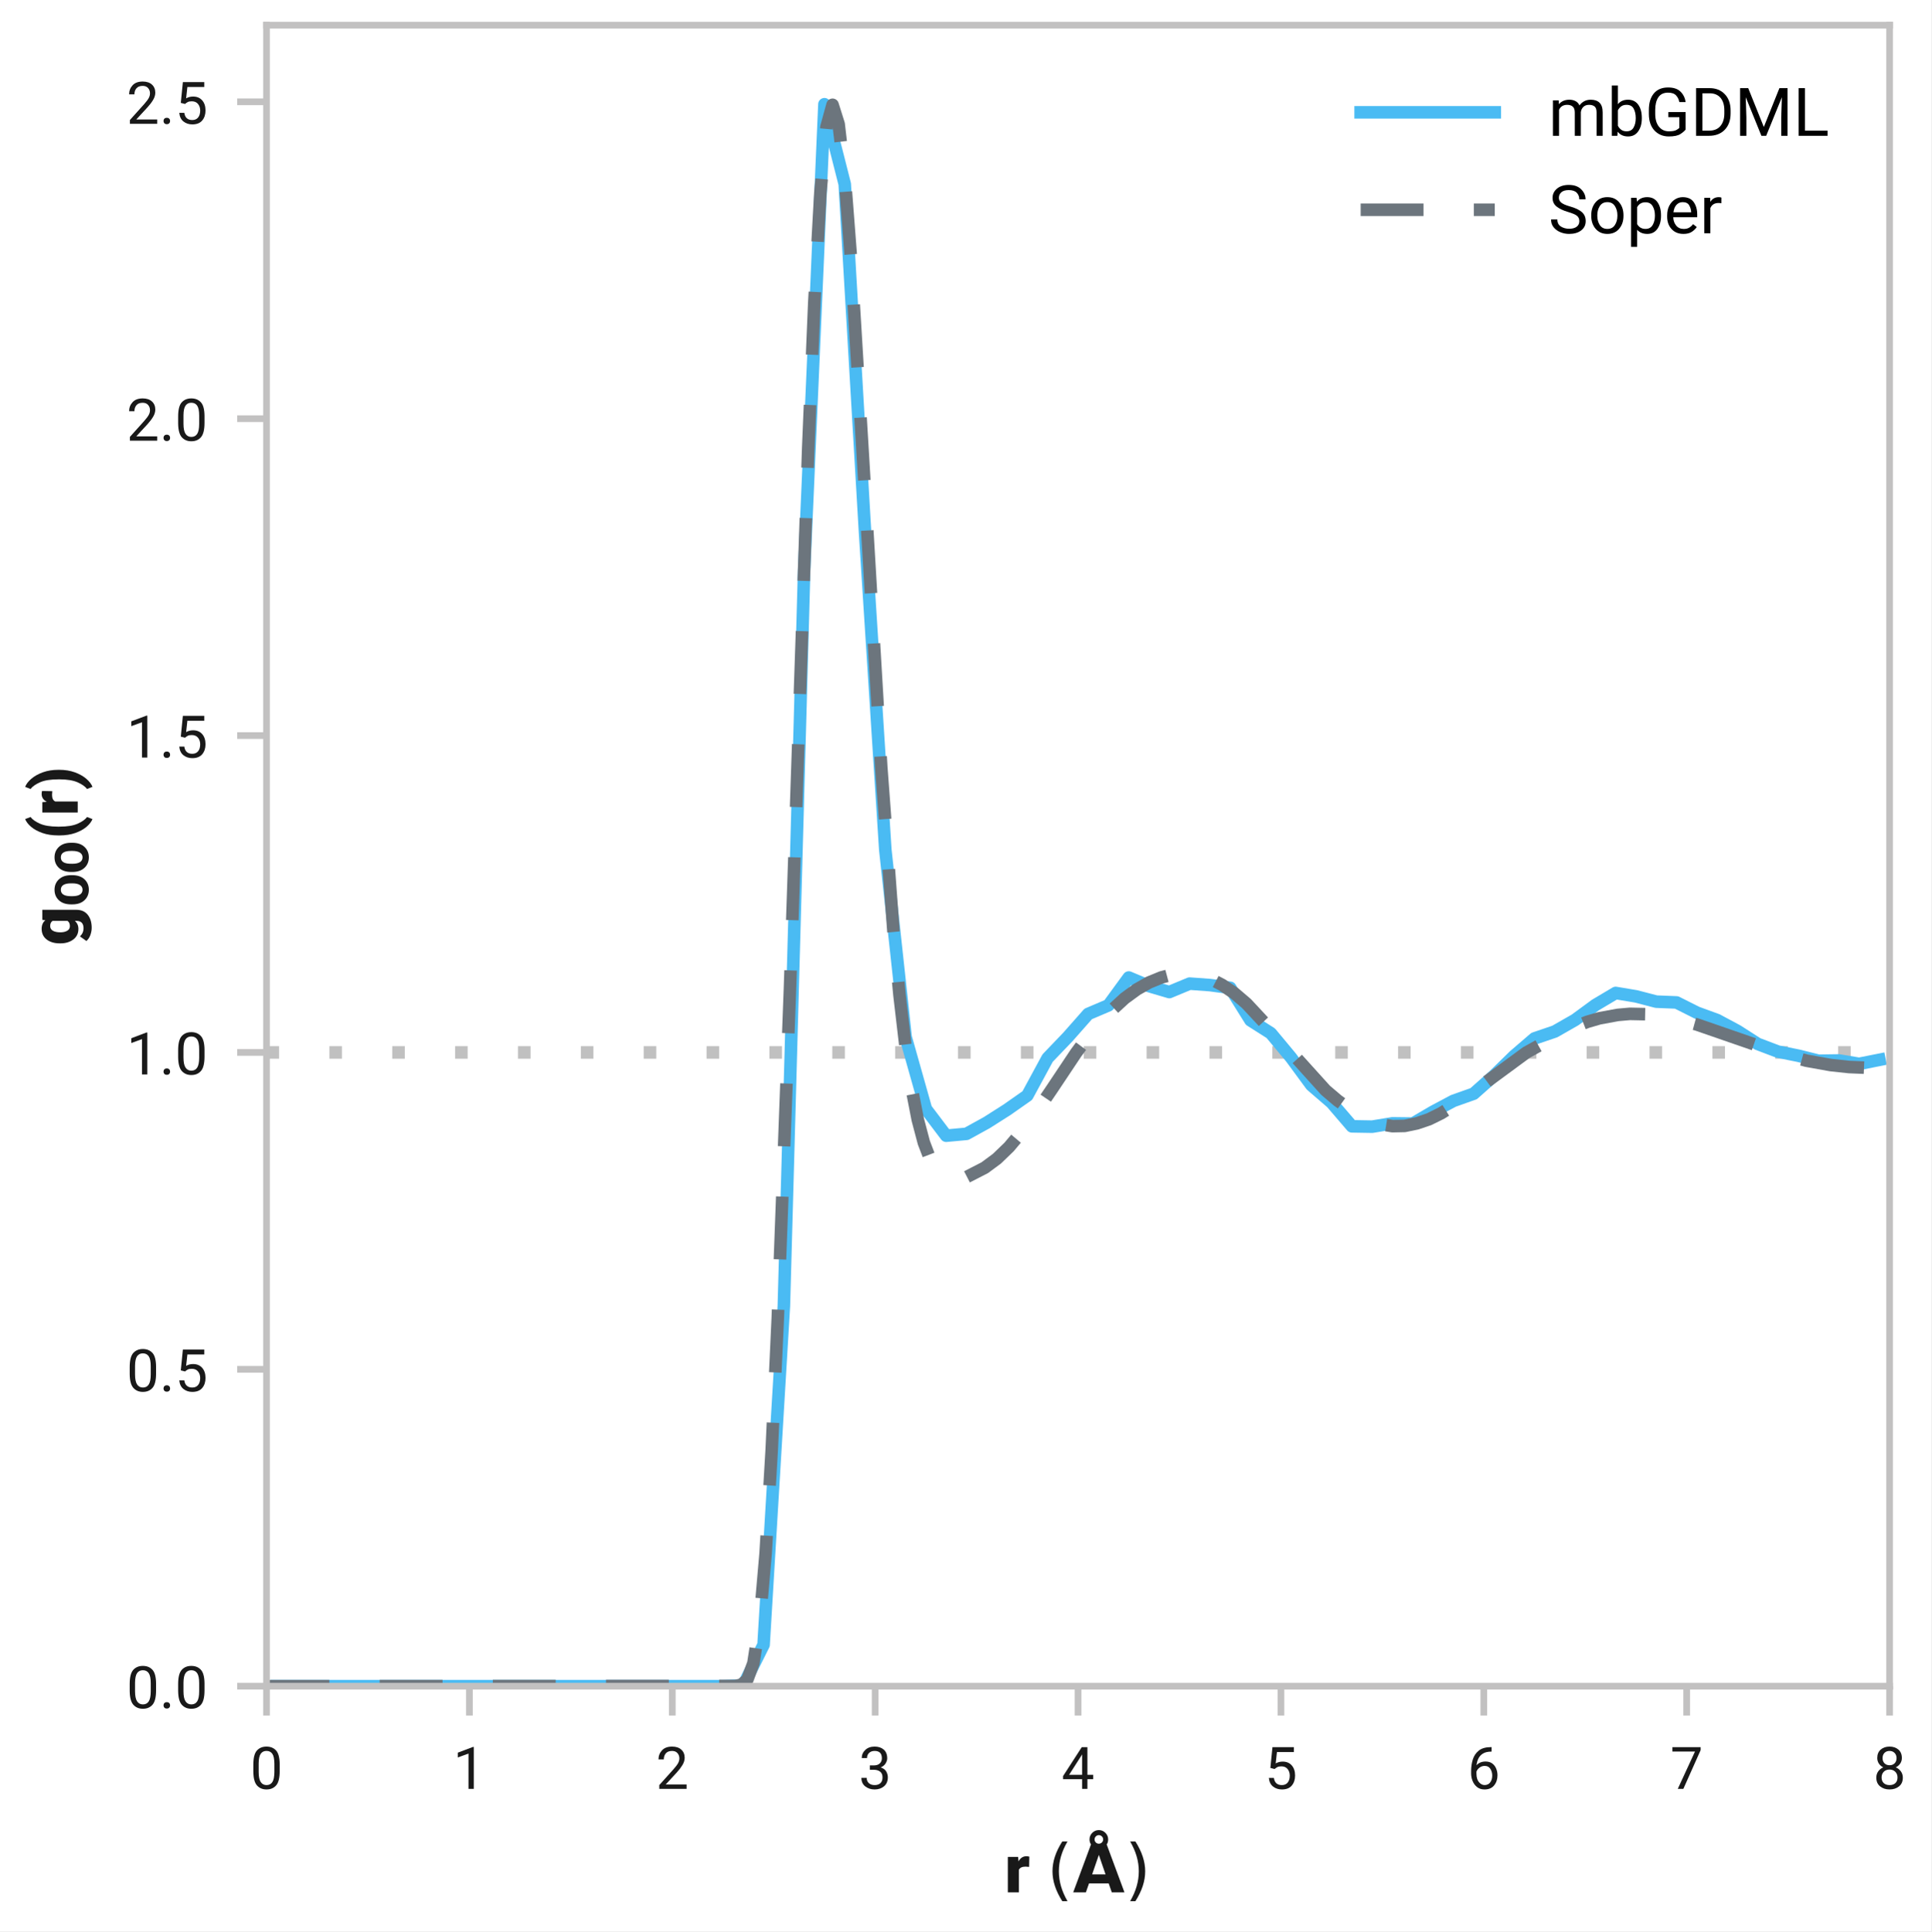
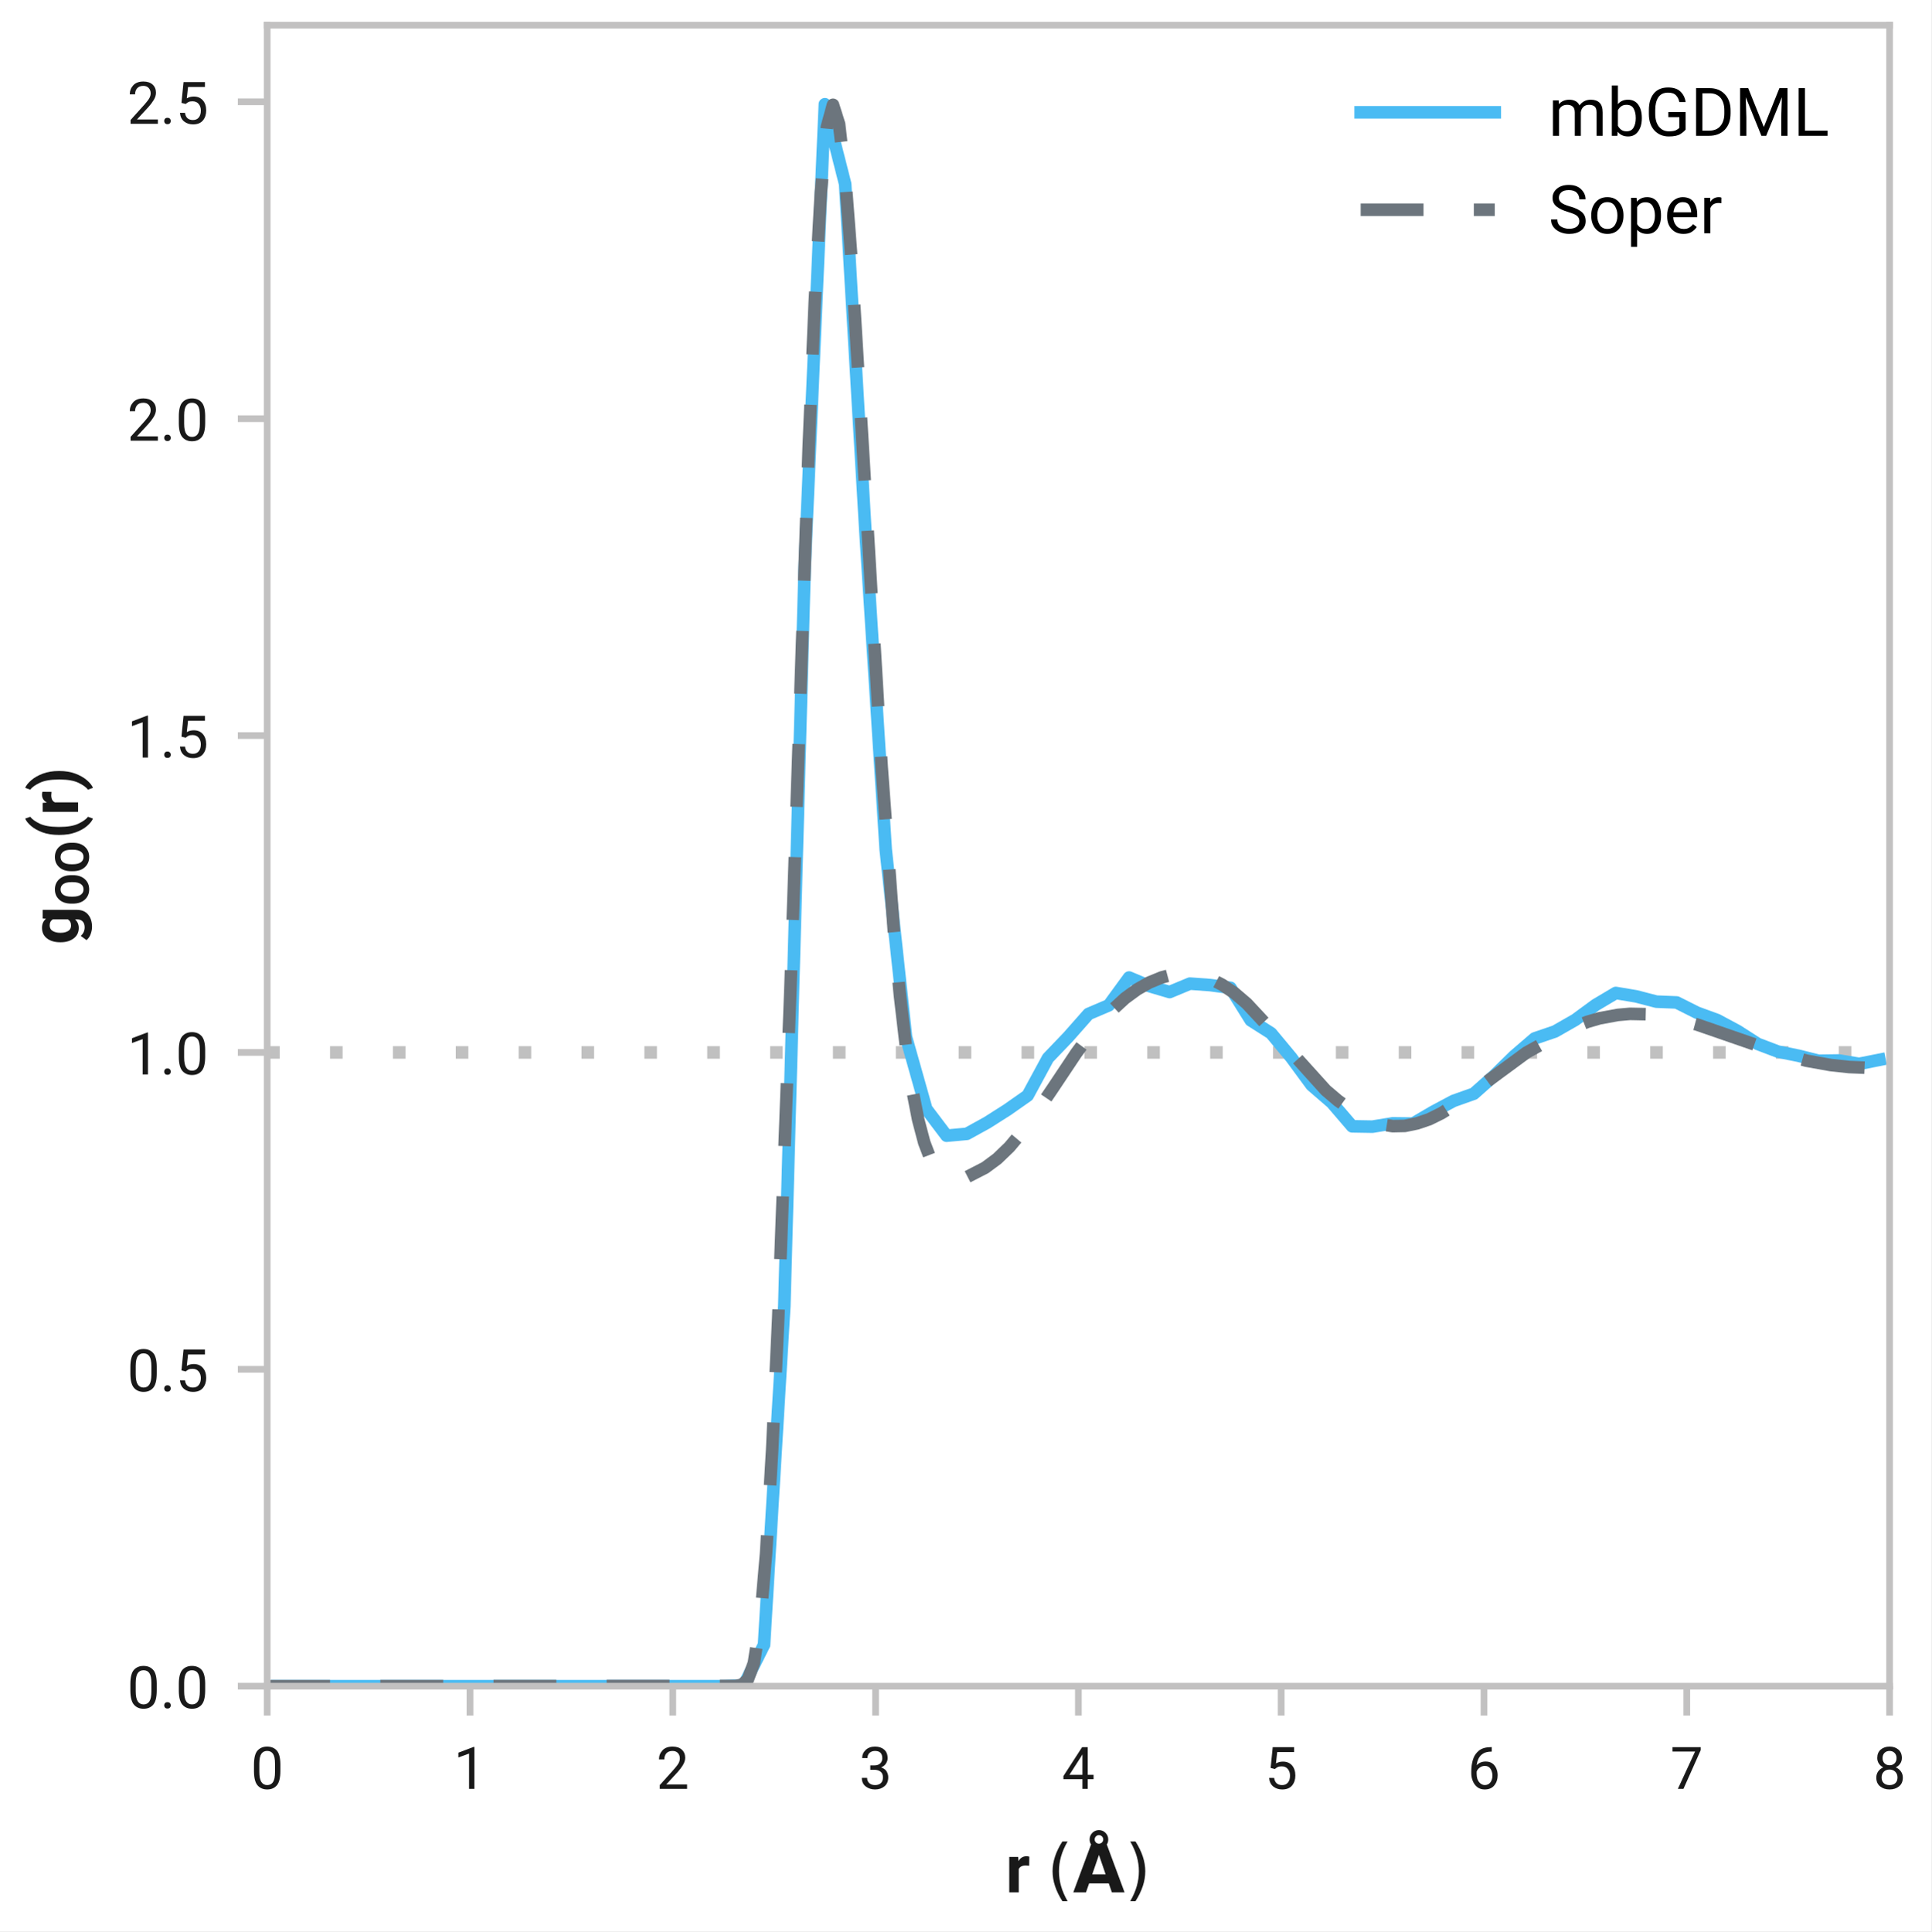
<svg xmlns="http://www.w3.org/2000/svg" xmlns:xlink="http://www.w3.org/1999/xlink" width="230.4pt" height="230.4pt" viewBox="0 0 230.4 230.4" version="1.1">
  <defs>
    <style type="text/css">*{stroke-linejoin: round; stroke-linecap: butt}</style>
  </defs>
  <g id="figure_1">
    <g id="patch_1">
      <path d="M 0 230.4  L 230.4 230.4  L 230.4 0  L 0 0  z " style="fill: #ffffff" />
    </g>
    <g id="axes_1">
      <g id="patch_2">
-         <path d="M 31.795 201.168  L 225.433 201.168  L 225.433 3  L 31.795 3  z " style="fill: #ffffff" />
+         <path d="M 31.875 201.168  L 225.433 201.168  L 225.433 3  L 31.875 3  z " style="fill: #ffffff" />
      </g>
      <g id="line2d_1">
-         <path d="M 31.795 125.559  L 225.433 125.559  " clip-path="url(#p12c86d8edd)" style="fill: none; stroke-dasharray: 1.5,6; stroke-dashoffset: 0; stroke: #c0c0c0; stroke-width: 1.5" />
+         <path d="M 31.875 125.559  L 225.433 125.559  " clip-path="url(#p55c751ce27)" style="fill: none; stroke-dasharray: 1.5,6; stroke-dashoffset: 0; stroke: #c0c0c0; stroke-width: 1.5" />
      </g>
      <g id="line2d_2">
-         <path d="M 33.005 201.168  L 35.426 201.168  L 37.846 201.168  L 40.267 201.168  L 42.687 201.168  L 45.108 201.168  L 47.528 201.168  L 49.948 201.168  L 52.369 201.168  L 54.789 201.168  L 57.21 201.168  L 59.63 201.168  L 62.051 201.168  L 64.471 201.168  L 66.892 201.168  L 69.312 201.168  L 71.733 201.168  L 74.153 201.168  L 76.574 201.168  L 78.994 201.168  L 81.415 201.168  L 83.835 201.168  L 86.256 201.168  L 88.676 201.071  L 91.096 196.226  L 93.517 155.805  L 95.937 67.96  L 98.358 12.437  L 100.778 21.96  L 103.199 63.445  L 105.619 101.37  L 108.04 123.72  L 110.46 132.296  L 112.881 135.493  L 115.301 135.27  L 117.722 133.936  L 120.142 132.397  L 122.563 130.7  L 124.983 126.234  L 127.404 123.707  L 129.824 120.966  L 132.244 119.935  L 134.665 116.621  L 137.085 117.641  L 139.506 118.354  L 141.926 117.348  L 144.347 117.524  L 146.767 117.847  L 149.188 121.728  L 151.608 123.264  L 154.029 126.173  L 156.449 129.465  L 158.87 131.553  L 161.29 134.374  L 163.711 134.414  L 166.131 134.017  L 168.552 134.046  L 170.972 132.629  L 173.393 131.339  L 175.813 130.48  L 178.233 128.335  L 180.654 125.967  L 183.074 123.886  L 185.495 123.061  L 187.915 121.677  L 190.336 119.902  L 192.756 118.463  L 195.177 118.869  L 197.597 119.498  L 200.018 119.595  L 202.438 120.812  L 204.859 121.696  L 207.279 122.994  L 209.7 124.544  L 212.12 125.462  L 214.541 125.948  L 216.961 126.551  L 219.381 126.517  L 221.802 126.919  L 224.222 126.439  " clip-path="url(#p12c86d8edd)" style="fill: none; stroke: #4abbf3; stroke-width: 1.5; stroke-linecap: square" />
+         <path d="M 33.085 201.168  L 35.504 201.168  L 37.924 201.168  L 40.343 201.168  L 42.763 201.168  L 45.182 201.168  L 47.601 201.168  L 50.021 201.168  L 52.44 201.168  L 54.86 201.168  L 57.279 201.168  L 59.699 201.168  L 62.118 201.168  L 64.538 201.168  L 66.957 201.168  L 69.377 201.168  L 71.796 201.168  L 74.216 201.168  L 76.635 201.168  L 79.055 201.168  L 81.474 201.168  L 83.894 201.168  L 86.313 201.168  L 88.733 201.071  L 91.152 196.226  L 93.571 155.805  L 95.991 67.96  L 98.41 12.437  L 100.83 21.96  L 103.249 63.445  L 105.669 101.37  L 108.088 123.72  L 110.508 132.296  L 112.927 135.493  L 115.347 135.27  L 117.766 133.936  L 120.186 132.397  L 122.605 130.7  L 125.025 126.234  L 127.444 123.707  L 129.864 120.966  L 132.283 119.935  L 134.702 116.621  L 137.122 117.641  L 139.541 118.354  L 141.961 117.348  L 144.38 117.524  L 146.8 117.847  L 149.219 121.728  L 151.639 123.264  L 154.058 126.173  L 156.478 129.465  L 158.897 131.553  L 161.317 134.374  L 163.736 134.414  L 166.156 134.017  L 168.575 134.046  L 170.995 132.629  L 173.414 131.339  L 175.833 130.48  L 178.253 128.335  L 180.672 125.967  L 183.092 123.886  L 185.511 123.061  L 187.931 121.677  L 190.35 119.902  L 192.77 118.463  L 195.189 118.869  L 197.609 119.498  L 200.028 119.595  L 202.448 120.812  L 204.867 121.696  L 207.287 122.994  L 209.706 124.544  L 212.126 125.462  L 214.545 125.948  L 216.964 126.551  L 219.384 126.517  L 221.803 126.919  L 224.223 126.439  " clip-path="url(#p55c751ce27)" style="fill: none; stroke: #4abbf3; stroke-width: 1.5; stroke-linecap: square" />
      </g>
      <g id="line2d_3">
-         <path d="M 31.795 201.168  L 87.708 201.145  L 88.434 201.002  L 89.16 200.382  L 89.886 198.408  L 90.612 193.705  L 91.339 185.335  L 92.065 173.019  L 92.791 157.262  L 94.243 118.006  L 96.422 53.512  L 97.148 36.069  L 97.874 22.966  L 98.6 15.141  L 99.326 12.502  L 100.052 14.808  L 100.778 21.076  L 101.505 30.55  L 102.957 54.661  L 105.135 91.505  L 106.587 111.065  L 107.314 118.732  L 108.04 124.932  L 108.766 129.846  L 109.492 133.574  L 110.218 136.318  L 110.944 138.216  L 111.67 139.441  L 112.397 140.212  L 113.123 140.507  L 113.849 140.643  L 115.301 140.432  L 117.48 139.313  L 118.932 138.239  L 120.384 136.84  L 122.563 134.247  L 125.467 129.975  L 128.372 125.62  L 129.824 123.654  L 132.002 121.098  L 134.181 119.095  L 135.633 118.036  L 137.085 117.212  L 138.538 116.615  L 139.99 116.229  L 141.442 116.139  L 142.895 116.312  L 144.347 116.743  L 145.799 117.499  L 147.251 118.482  L 148.704 119.722  L 151.608 122.837  L 158.144 130.073  L 159.596 131.306  L 161.774 132.871  L 163.227 133.634  L 164.679 134.118  L 166.131 134.353  L 167.583 134.322  L 169.036 134.02  L 170.488 133.528  L 171.94 132.81  L 174.119 131.442  L 182.106 125.567  L 187.189 122.754  L 189.368 121.907  L 190.82 121.484  L 192.998 121.083  L 194.451 120.955  L 196.629 121  L 200.26 121.628  L 202.438 122.225  L 212.604 125.741  L 215.509 126.542  L 218.413 127.064  L 220.592 127.298  L 222.77 127.389  L 224.949 127.313  L 227.853 127.072  L 231.4 126.608  L 231.4 126.608  " clip-path="url(#p12c86d8edd)" style="fill: none; stroke-dasharray: 7.5,6; stroke-dashoffset: 0; stroke: #6c757d; stroke-width: 1.5" />
+         <path d="M 31.875 201.168  L 87.765 201.145  L 88.491 201.002  L 89.216 200.382  L 89.942 198.408  L 90.668 193.705  L 91.394 185.335  L 92.12 173.019  L 92.846 157.262  L 94.297 118.006  L 96.475 53.512  L 97.201 36.069  L 97.927 22.966  L 98.652 15.141  L 99.378 12.502  L 100.104 14.808  L 100.83 21.076  L 101.556 30.55  L 103.007 54.661  L 105.185 91.505  L 106.637 111.065  L 107.362 118.732  L 108.088 124.932  L 108.814 129.846  L 109.54 133.574  L 110.266 136.318  L 110.992 138.216  L 111.717 139.441  L 112.443 140.212  L 113.169 140.507  L 113.895 140.643  L 115.347 140.432  L 117.524 139.313  L 118.976 138.239  L 120.428 136.84  L 122.605 134.247  L 125.508 129.975  L 128.412 125.62  L 129.864 123.654  L 132.041 121.098  L 134.219 119.095  L 135.67 118.036  L 137.122 117.212  L 138.574 116.615  L 140.025 116.229  L 141.477 116.139  L 142.929 116.312  L 144.38 116.743  L 145.832 117.499  L 147.284 118.482  L 148.735 119.722  L 151.639 122.837  L 158.171 130.073  L 159.623 131.306  L 161.801 132.871  L 163.252 133.634  L 164.704 134.118  L 166.156 134.353  L 167.607 134.322  L 169.059 134.02  L 170.511 133.528  L 171.962 132.81  L 174.14 131.442  L 182.124 125.567  L 187.205 122.754  L 189.383 121.907  L 190.834 121.484  L 193.012 121.083  L 194.463 120.955  L 196.641 121  L 200.27 121.628  L 202.448 122.225  L 212.609 125.741  L 215.513 126.542  L 218.416 127.064  L 220.594 127.298  L 222.771 127.389  L 224.949 127.313  L 227.852 127.072  L 231.4 126.608  L 231.4 126.608  " clip-path="url(#p55c751ce27)" style="fill: none; stroke-dasharray: 7.5,6; stroke-dashoffset: 0; stroke: #6c757d; stroke-width: 1.5" />
      </g>
      <g id="matplotlib.axis_1">
        <g id="xtick_1">
          <g id="line2d_4">
            <defs>
-               <path id="m5b4b7bba13" d="M 0 0  L 0 3.5  " style="stroke: #c2c1c1; stroke-width: 0.8" />
-             </defs>
-             <g>
-               <use xlink:href="#m5b4b7bba13" x="31.795" y="201.168" style="fill: #c2c1c1; stroke: #c2c1c1; stroke-width: 0.8" />
+               <path id="ma4c7d895af" d="M 0 0  L 0 3.5  " style="stroke: #c2c1c1; stroke-width: 0.8" />
+             </defs>
+             <g>
+               <use xlink:href="#ma4c7d895af" x="31.875" y="201.168" style="fill: #c2c1c1; stroke: #c2c1c1; stroke-width: 0.8" />
            </g>
          </g>
          <g id="text_1">
-             <g style="fill: #191919" transform="translate(29.82782 213.4179) scale(0.07 -0.07)">
+             <g style="fill: #191919" transform="translate(29.90782 213.4179)scale(0.07 -0.07)">
              <defs>
                <path id="Roboto-Regular-30" d="M 3234 1944  Q 3234 825 2848 381  Q 2463 -63 1800 -63  Q 1156 -63 764 368  Q 372 800 359 1872  L 359 2638  Q 359 3753 750 4183  Q 1141 4613 1794 4613  Q 2447 4613 2834 4195  Q 3222 3778 3234 2709  L 3234 1944  z M 2653 2734  Q 2653 3503 2434 3822  Q 2216 4141 1794 4141  Q 1388 4141 1167 3831  Q 947 3522 941 2778  L 941 1850  Q 941 1088 1164 750  Q 1388 413 1800 413  Q 2222 413 2436 745  Q 2650 1078 2653 1825  L 2653 2734  z " transform="scale(0.015625)" />
              </defs>
              <use xlink:href="#Roboto-Regular-30" />
            </g>
          </g>
        </g>
        <g id="xtick_2">
          <g id="line2d_5">
            <g>
-               <use xlink:href="#m5b4b7bba13" x="56" y="201.168" style="fill: #c2c1c1; stroke: #c2c1c1; stroke-width: 0.8" />
+               <use xlink:href="#ma4c7d895af" x="56.07" y="201.168" style="fill: #c2c1c1; stroke: #c2c1c1; stroke-width: 0.8" />
            </g>
          </g>
          <g id="text_2">
-             <g style="fill: #191919" transform="translate(54.03253 213.4179) scale(0.07 -0.07)">
+             <g style="fill: #191919" transform="translate(54.10253 213.4179)scale(0.07 -0.07)">
              <defs>
                <path id="Roboto-Regular-31" d="M 2278 4575  L 2278 0  L 1700 0  L 1700 3853  L 534 3428  L 534 3950  L 2188 4575  L 2278 4575  z " transform="scale(0.015625)" />
              </defs>
              <use xlink:href="#Roboto-Regular-31" />
            </g>
          </g>
        </g>
        <g id="xtick_3">
          <g id="line2d_6">
            <g>
-               <use xlink:href="#m5b4b7bba13" x="80.204" y="201.168" style="fill: #c2c1c1; stroke: #c2c1c1; stroke-width: 0.8" />
+               <use xlink:href="#ma4c7d895af" x="80.264" y="201.168" style="fill: #c2c1c1; stroke: #c2c1c1; stroke-width: 0.8" />
            </g>
          </g>
          <g id="text_3">
-             <g style="fill: #191919" transform="translate(78.23725 213.4179) scale(0.07 -0.07)">
+             <g style="fill: #191919" transform="translate(78.29725 213.4179)scale(0.07 -0.07)">
              <defs>
                <path id="Roboto-Regular-32" d="M 3359 475  L 3359 0  L 381 0  L 381 416  L 1925 2134  Q 2306 2566 2439 2819  Q 2572 3072 2572 3328  Q 2572 3663 2364 3900  Q 2156 4138 1778 4138  Q 1322 4138 1097 3878  Q 872 3619 872 3213  L 294 3213  Q 294 3788 672 4200  Q 1050 4613 1778 4613  Q 2422 4613 2786 4278  Q 3150 3944 3150 3397  Q 3150 2997 2903 2592  Q 2656 2188 2297 1797  L 1078 475  L 3359 475  z " transform="scale(0.015625)" />
              </defs>
              <use xlink:href="#Roboto-Regular-32" />
            </g>
          </g>
        </g>
        <g id="xtick_4">
          <g id="line2d_7">
            <g>
-               <use xlink:href="#m5b4b7bba13" x="104.409" y="201.168" style="fill: #c2c1c1; stroke: #c2c1c1; stroke-width: 0.8" />
+               <use xlink:href="#ma4c7d895af" x="104.459" y="201.168" style="fill: #c2c1c1; stroke: #c2c1c1; stroke-width: 0.8" />
            </g>
          </g>
          <g id="text_4">
-             <g style="fill: #191919" transform="translate(102.442 213.4179) scale(0.07 -0.07)">
+             <g style="fill: #191919" transform="translate(102.492 213.4179)scale(0.07 -0.07)">
              <defs>
                <path id="Roboto-Regular-33" d="M 1222 2084  L 1222 2559  L 1647 2559  Q 2094 2563 2312 2784  Q 2531 3006 2531 3338  Q 2531 4138 1738 4138  Q 1369 4138 1141 3927  Q 913 3716 913 3359  L 334 3359  Q 334 3881 720 4247  Q 1106 4613 1738 4613  Q 2353 4613 2733 4286  Q 3113 3959 3113 3325  Q 3113 3072 2942 2784  Q 2772 2497 2397 2338  Q 2850 2191 3015 1884  Q 3181 1578 3181 1269  Q 3181 631 2768 284  Q 2356 -63 1741 -63  Q 1147 -63 722 267  Q 297 597 297 1203  L 875 1203  Q 875 844 1108 628  Q 1341 413 1741 413  Q 2138 413 2369 622  Q 2600 831 2600 1256  Q 2600 1681 2337 1882  Q 2075 2084 1634 2084  L 1222 2084  z " transform="scale(0.015625)" />
              </defs>
              <use xlink:href="#Roboto-Regular-33" />
            </g>
          </g>
        </g>
        <g id="xtick_5">
          <g id="line2d_8">
            <g>
-               <use xlink:href="#m5b4b7bba13" x="128.614" y="201.168" style="fill: #c2c1c1; stroke: #c2c1c1; stroke-width: 0.8" />
+               <use xlink:href="#ma4c7d895af" x="128.654" y="201.168" style="fill: #c2c1c1; stroke: #c2c1c1; stroke-width: 0.8" />
            </g>
          </g>
          <g id="text_5">
-             <g style="fill: #191919" transform="translate(126.6467 213.4179) scale(0.07 -0.07)">
+             <g style="fill: #191919" transform="translate(126.6867 213.4179)scale(0.07 -0.07)">
              <defs>
                <path id="Roboto-Regular-34" d="M 166 1397  L 2203 4550  L 2819 4550  L 2819 1531  L 3453 1531  L 3453 1056  L 2819 1056  L 2819 0  L 2241 0  L 2241 1056  L 166 1056  L 166 1397  z M 822 1531  L 2241 1531  L 2241 3766  L 2169 3638  L 822 1531  z " transform="scale(0.015625)" />
              </defs>
              <use xlink:href="#Roboto-Regular-34" />
            </g>
          </g>
        </g>
        <g id="xtick_6">
          <g id="line2d_9">
            <g>
-               <use xlink:href="#m5b4b7bba13" x="152.819" y="201.168" style="fill: #c2c1c1; stroke: #c2c1c1; stroke-width: 0.8" />
+               <use xlink:href="#ma4c7d895af" x="152.849" y="201.168" style="fill: #c2c1c1; stroke: #c2c1c1; stroke-width: 0.8" />
            </g>
          </g>
          <g id="text_6">
-             <g style="fill: #191919" transform="translate(150.8514 213.4179) scale(0.07 -0.07)">
+             <g style="fill: #191919" transform="translate(150.8814 213.4179)scale(0.07 -0.07)">
              <defs>
                <path id="Roboto-Regular-35" d="M 1109 2166  L 647 2284  L 875 4550  L 3209 4550  L 3209 4016  L 1366 4016  L 1228 2778  Q 1572 2975 1988 2975  Q 2616 2975 2980 2561  Q 3344 2147 3344 1450  Q 3344 797 2987 367  Q 2631 -63 1903 -63  Q 1350 -63 947 248  Q 544 559 481 1197  L 1031 1197  Q 1141 413 1903 413  Q 2313 413 2538 691  Q 2763 969 2763 1444  Q 2763 1872 2527 2164  Q 2291 2456 1853 2456  Q 1563 2456 1413 2378  Q 1263 2300 1109 2166  z " transform="scale(0.015625)" />
              </defs>
              <use xlink:href="#Roboto-Regular-35" />
            </g>
          </g>
        </g>
        <g id="xtick_7">
          <g id="line2d_10">
            <g>
-               <use xlink:href="#m5b4b7bba13" x="177.023" y="201.168" style="fill: #c2c1c1; stroke: #c2c1c1; stroke-width: 0.8" />
+               <use xlink:href="#ma4c7d895af" x="177.043" y="201.168" style="fill: #c2c1c1; stroke: #c2c1c1; stroke-width: 0.8" />
            </g>
          </g>
          <g id="text_7">
-             <g style="fill: #191919" transform="translate(175.0561 213.4179) scale(0.07 -0.07)">
+             <g style="fill: #191919" transform="translate(175.0761 213.4179)scale(0.07 -0.07)">
              <defs>
                <path id="Roboto-Regular-36" d="M 3291 1484  Q 3291 838 2930 387  Q 2569 -63 1878 -63  Q 1388 -63 1063 198  Q 738 459 577 861  Q 416 1263 416 1684  L 416 1956  Q 416 2597 595 3194  Q 775 3791 1247 4173  Q 1719 4556 2597 4556  L 2647 4556  L 2647 4066  Q 2041 4066 1705 3853  Q 1369 3641 1205 3302  Q 1041 2963 1006 2575  Q 1369 2984 1984 2984  Q 2438 2984 2727 2765  Q 3016 2547 3153 2201  Q 3291 1856 3291 1484  z M 997 1666  Q 997 1059 1267 737  Q 1538 416 1878 416  Q 2278 416 2498 708  Q 2719 1000 2719 1456  Q 2719 1863 2516 2184  Q 2313 2506 1891 2506  Q 1588 2506 1341 2325  Q 1094 2144 997 1884  L 997 1666  z " transform="scale(0.015625)" />
              </defs>
              <use xlink:href="#Roboto-Regular-36" />
            </g>
          </g>
        </g>
        <g id="xtick_8">
          <g id="line2d_11">
            <g>
-               <use xlink:href="#m5b4b7bba13" x="201.228" y="201.168" style="fill: #c2c1c1; stroke: #c2c1c1; stroke-width: 0.8" />
+               <use xlink:href="#ma4c7d895af" x="201.238" y="201.168" style="fill: #c2c1c1; stroke: #c2c1c1; stroke-width: 0.8" />
            </g>
          </g>
          <g id="text_8">
-             <g style="fill: #191919" transform="translate(199.2608 213.4179) scale(0.07 -0.07)">
+             <g style="fill: #191919" transform="translate(199.2708 213.4179)scale(0.07 -0.07)">
              <defs>
                <path id="Roboto-Regular-37" d="M 3319 4550  L 3319 4225  L 1434 0  L 825 0  L 2706 4075  L 244 4075  L 244 4550  L 3319 4550  z " transform="scale(0.015625)" />
              </defs>
              <use xlink:href="#Roboto-Regular-37" />
            </g>
          </g>
        </g>
        <g id="xtick_9">
          <g id="line2d_12">
            <g>
-               <use xlink:href="#m5b4b7bba13" x="225.433" y="201.168" style="fill: #c2c1c1; stroke: #c2c1c1; stroke-width: 0.8" />
+               <use xlink:href="#ma4c7d895af" x="225.433" y="201.168" style="fill: #c2c1c1; stroke: #c2c1c1; stroke-width: 0.8" />
            </g>
          </g>
          <g id="text_9">
-             <g style="fill: #191919" transform="translate(223.4655 213.4179) scale(0.07 -0.07)">
+             <g style="fill: #191919" transform="translate(223.4655 213.4179)scale(0.07 -0.07)">
              <defs>
                <path id="Roboto-Regular-38" d="M 3244 1231  Q 3244 606 2826 271  Q 2409 -63 1796 -63  Q 1184 -63 767 271  Q 350 606 350 1231  Q 350 1613 554 1905  Q 759 2197 1109 2347  Q 806 2494 629 2762  Q 453 3031 453 3366  Q 453 3963 833 4288  Q 1213 4613 1794 4613  Q 2378 4613 2758 4288  Q 3138 3963 3138 3366  Q 3138 3028 2956 2761  Q 2775 2494 2472 2347  Q 2825 2197 3034 1903  Q 3244 1609 3244 1231  z M 2559 3356  Q 2559 3697 2346 3917  Q 2134 4138 1793 4138  Q 1453 4138 1243 3927  Q 1034 3716 1034 3356  Q 1034 3003 1243 2790  Q 1453 2578 1797 2578  Q 2138 2578 2348 2790  Q 2559 3003 2559 3356  z M 2663 1244  Q 2663 1625 2420 1865  Q 2178 2106 1791 2106  Q 1394 2106 1161 1865  Q 928 1625 928 1244  Q 928 850 1161 631  Q 1394 413 1797 413  Q 2200 413 2431 631  Q 2663 850 2663 1244  z " transform="scale(0.015625)" />
              </defs>
              <use xlink:href="#Roboto-Regular-38" />
            </g>
          </g>
        </g>
        <g id="text_10">
-           <g style="fill: #191919" transform="translate(119.8538 225.7748) scale(0.08 -0.08)">
-             <defs>
-               <path id="Roboto-Black-72" d="M 1994 2453  Q 1500 2453 1359 2144  L 1359 0  L 306 0  L 306 3381  L 1291 3381  L 1325 2950  Q 1591 3444 2069 3444  Q 2244 3444 2359 3406  L 2341 2428  L 1994 2453  z " transform="scale(0.015625)" />
-               <path id="Roboto-Black-20" transform="scale(0.015625)" />
+           <g style="fill: #191919" transform="translate(119.9738 225.7748)scale(0.08 -0.08)">
+             <defs>
+               <path id="Roboto-Bold-72" d="M 1922 2563  Q 1413 2563 1253 2216  L 1253 0  L 347 0  L 347 3381  L 1200 3381  L 1228 2978  Q 1494 3444 1981 3444  Q 2153 3444 2259 3403  L 2250 2538  L 1922 2563  z " transform="scale(0.015625)" />
+               <path id="Roboto-Bold-20" transform="scale(0.015625)" />
              <path id="DejaVuSans-28" d="M 1984 4856  Q 1566 4138 1362 3434  Q 1159 2731 1159 2009  Q 1159 1288 1364 580  Q 1569 -128 1984 -844  L 1484 -844  Q 1016 -109 783 600  Q 550 1309 550 2009  Q 550 2706 781 3412  Q 1013 4119 1484 4856  L 1984 4856  z " transform="scale(0.015625)" />
              <path id="DejaVuSans-Bold-c5" d="M 3225 4575  L 4922 0  L 3713 0  L 3419 850  L 1538 850  L 1241 0  L 31 0  L 1728 4575  Q 1656 4681 1622 4798  Q 1588 4916 1588 5050  Q 1588 5416 1848 5678  Q 2109 5941 2478 5941  Q 2841 5941 3103 5678  Q 3366 5416 3366 5050  Q 3366 4903 3331 4784  Q 3297 4666 3225 4575  z M 2069 5050  Q 2069 4881 2189 4761  Q 2309 4641 2478 4641  Q 2647 4641 2767 4761  Q 2888 4881 2888 5050  Q 2888 5219 2766 5339  Q 2644 5459 2478 5459  Q 2309 5459 2189 5339  Q 2069 5219 2069 5050  z M 1838 1716  L 3116 1716  L 2478 3572  L 1838 1716  z " transform="scale(0.015625)" />
              <path id="DejaVuSans-29" d="M 513 4856  L 1013 4856  Q 1481 4119 1714 3412  Q 1947 2706 1947 2009  Q 1947 1309 1714 600  Q 1481 -109 1013 -844  L 513 -844  Q 928 -128 1133 580  Q 1338 1288 1338 2009  Q 1338 2731 1133 3434  Q 928 4138 513 4856  z " transform="scale(0.015625)" />
            </defs>
-             <use xlink:href="#Roboto-Black-72" transform="translate(0 0.171875)" />
-             <use xlink:href="#Roboto-Black-20" transform="translate(37.89062 0.171875)" />
-             <use xlink:href="#DejaVuSans-28" transform="translate(62.79297 0.171875)" />
-             <use xlink:href="#DejaVuSans-Bold-c5" transform="translate(101.8066 0.171875)" />
-             <use xlink:href="#DejaVuSans-29" transform="translate(179.1992 0.171875)" />
+             <use xlink:href="#Roboto-Bold-72" transform="translate(0 0.171875)" />
+             <use xlink:href="#Roboto-Bold-20" transform="translate(36.52344 0.171875)" />
+             <use xlink:href="#DejaVuSans-28" transform="translate(61.42578 0.171875)" />
+             <use xlink:href="#DejaVuSans-Bold-c5" transform="translate(100.4395 0.171875)" />
+             <use xlink:href="#DejaVuSans-29" transform="translate(177.832 0.171875)" />
          </g>
        </g>
      </g>
      <g id="matplotlib.axis_2">
        <g id="ytick_1">
          <g id="line2d_13">
            <defs>
-               <path id="m72677ac842" d="M 0 0  L -3.5 0  " style="stroke: #c2c1c1; stroke-width: 0.8" />
-             </defs>
-             <g>
-               <use xlink:href="#m72677ac842" x="31.795" y="201.168" style="fill: #c2c1c1; stroke: #c2c1c1; stroke-width: 0.8" />
+               <path id="mff33a2ba49" d="M 0 0  L -3.5 0  " style="stroke: #c2c1c1; stroke-width: 0.8" />
+             </defs>
+             <g>
+               <use xlink:href="#mff33a2ba49" x="31.875" y="201.168" style="fill: #c2c1c1; stroke: #c2c1c1; stroke-width: 0.8" />
            </g>
          </g>
          <g id="text_11">
-             <g style="fill: #191919" transform="translate(15.08024 203.7929) scale(0.07 -0.07)">
+             <g style="fill: #191919" transform="translate(15.16024 203.7929)scale(0.07 -0.07)">
              <defs>
                <path id="Roboto-Regular-2e" d="M 450 306  Q 450 453 542 554  Q 634 656 809 656  Q 984 656 1076 554  Q 1169 453 1169 306  Q 1169 163 1076 62  Q 984 -38 809 -38  Q 634 -38 542 62  Q 450 163 450 306  z " transform="scale(0.015625)" />
              </defs>
              <use xlink:href="#Roboto-Regular-30" />
              <use xlink:href="#Roboto-Regular-2e" x="56.201" />
              <use xlink:href="#Roboto-Regular-30" x="82.568" />
            </g>
          </g>
        </g>
        <g id="ytick_2">
          <g id="line2d_14">
            <g>
-               <use xlink:href="#m72677ac842" x="31.795" y="163.364" style="fill: #c2c1c1; stroke: #c2c1c1; stroke-width: 0.8" />
+               <use xlink:href="#mff33a2ba49" x="31.875" y="163.364" style="fill: #c2c1c1; stroke: #c2c1c1; stroke-width: 0.8" />
            </g>
          </g>
          <g id="text_12">
-             <g style="fill: #191919" transform="translate(15.08024 165.9886) scale(0.07 -0.07)">
+             <g style="fill: #191919" transform="translate(15.16024 165.9886)scale(0.07 -0.07)">
              <use xlink:href="#Roboto-Regular-30" />
              <use xlink:href="#Roboto-Regular-2e" x="56.201" />
              <use xlink:href="#Roboto-Regular-35" x="82.568" />
            </g>
          </g>
        </g>
        <g id="ytick_3">
          <g id="line2d_15">
            <g>
-               <use xlink:href="#m72677ac842" x="31.795" y="125.559" style="fill: #c2c1c1; stroke: #c2c1c1; stroke-width: 0.8" />
+               <use xlink:href="#mff33a2ba49" x="31.875" y="125.559" style="fill: #c2c1c1; stroke: #c2c1c1; stroke-width: 0.8" />
            </g>
          </g>
          <g id="text_13">
-             <g style="fill: #191919" transform="translate(15.08024 128.1843) scale(0.07 -0.07)">
+             <g style="fill: #191919" transform="translate(15.16024 128.1843)scale(0.07 -0.07)">
              <use xlink:href="#Roboto-Regular-31" />
              <use xlink:href="#Roboto-Regular-2e" x="56.201" />
              <use xlink:href="#Roboto-Regular-30" x="82.568" />
            </g>
          </g>
        </g>
        <g id="ytick_4">
          <g id="line2d_16">
            <g>
-               <use xlink:href="#m72677ac842" x="31.795" y="87.755" style="fill: #c2c1c1; stroke: #c2c1c1; stroke-width: 0.8" />
+               <use xlink:href="#mff33a2ba49" x="31.875" y="87.755" style="fill: #c2c1c1; stroke: #c2c1c1; stroke-width: 0.8" />
            </g>
          </g>
          <g id="text_14">
-             <g style="fill: #191919" transform="translate(15.08024 90.38005) scale(0.07 -0.07)">
+             <g style="fill: #191919" transform="translate(15.16024 90.38005)scale(0.07 -0.07)">
              <use xlink:href="#Roboto-Regular-31" />
              <use xlink:href="#Roboto-Regular-2e" x="56.201" />
              <use xlink:href="#Roboto-Regular-35" x="82.568" />
            </g>
          </g>
        </g>
        <g id="ytick_5">
          <g id="line2d_17">
            <g>
-               <use xlink:href="#m72677ac842" x="31.795" y="49.951" style="fill: #c2c1c1; stroke: #c2c1c1; stroke-width: 0.8" />
+               <use xlink:href="#mff33a2ba49" x="31.875" y="49.951" style="fill: #c2c1c1; stroke: #c2c1c1; stroke-width: 0.8" />
            </g>
          </g>
          <g id="text_15">
-             <g style="fill: #191919" transform="translate(15.08024 52.57578) scale(0.07 -0.07)">
+             <g style="fill: #191919" transform="translate(15.16024 52.57578)scale(0.07 -0.07)">
              <use xlink:href="#Roboto-Regular-32" />
              <use xlink:href="#Roboto-Regular-2e" x="56.201" />
              <use xlink:href="#Roboto-Regular-30" x="82.568" />
            </g>
          </g>
        </g>
        <g id="ytick_6">
          <g id="line2d_18">
            <g>
-               <use xlink:href="#m72677ac842" x="31.795" y="12.147" style="fill: #c2c1c1; stroke: #c2c1c1; stroke-width: 0.8" />
+               <use xlink:href="#mff33a2ba49" x="31.875" y="12.147" style="fill: #c2c1c1; stroke: #c2c1c1; stroke-width: 0.8" />
            </g>
          </g>
          <g id="text_16">
-             <g style="fill: #191919" transform="translate(15.08024 14.7715) scale(0.07 -0.07)">
+             <g style="fill: #191919" transform="translate(15.16024 14.7715)scale(0.07 -0.07)">
              <use xlink:href="#Roboto-Regular-32" />
              <use xlink:href="#Roboto-Regular-2e" x="56.201" />
              <use xlink:href="#Roboto-Regular-35" x="82.568" />
            </g>
          </g>
        </g>
        <g id="text_17">
-           <g style="fill: #191919" transform="translate(9.32024 112.7641) rotate(-90) scale(0.08 -0.08)">
-             <defs>
-               <path id="Roboto-Black-67" d="M 1659 -1331  Q 1319 -1331 966 -1203  Q 613 -1075 403 -825  L 844 -206  Q 1147 -553 1622 -553  Q 2313 -553 2322 119  L 2322 275  Q 2025 -63 1553 -63  Q 913 -63 544 425  Q 175 913 175 1650  L 175 1716  Q 175 2488 545 2966  Q 916 3444 1559 3444  Q 2091 3444 2384 3091  L 2422 3381  L 3378 3381  L 3378 131  Q 3378 -572 2904 -951  Q 2431 -1331 1659 -1331  z M 1228 1650  Q 1228 1269 1375 1009  Q 1522 750 1822 750  Q 2166 750 2322 981  L 2322 2400  Q 2172 2631 1828 2631  Q 1531 2631 1379 2372  Q 1228 2113 1228 1650  z " transform="scale(0.015625)" />
-               <path id="Roboto-Black-4f" d="M 4197 2181  Q 4197 1138 3640 537  Q 3084 -63 2213 -63  Q 1334 -63 776 537  Q 219 1138 219 2181  L 219 2366  Q 219 3409 773 4011  Q 1328 4613 2206 4613  Q 3078 4613 3637 4011  Q 4197 3409 4197 2366  L 4197 2181  z M 3084 2372  Q 3084 3059 2865 3406  Q 2647 3753 2206 3753  Q 1388 3753 1338 2534  L 1334 2181  Q 1334 1513 1554 1153  Q 1775 794 2213 794  Q 2628 794 2854 1148  Q 3081 1503 3084 2163  L 3084 2372  z " transform="scale(0.015625)" />
-               <path id="Roboto-Black-28" d="M 378 1850  Q 378 2713 608 3369  Q 838 4025 1194 4444  Q 1550 4863 1938 5019  L 2134 4500  Q 1788 4247 1505 3622  Q 1222 2997 1216 1909  L 1216 1756  Q 1216 634 1500 1  Q 1784 -631 2134 -888  L 1938 -1406  Q 1550 -1250 1195 -833  Q 841 -416 612 229  Q 384 875 378 1716  L 378 1850  z " transform="scale(0.015625)" />
-               <path id="Roboto-Black-29" d="M 1956 1763  Q 1956 941 1717 283  Q 1478 -375 1104 -812  Q 731 -1250 328 -1406  L 125 -888  Q 469 -634 753 -9  Q 1038 616 1044 1703  L 1044 1856  Q 1044 2978 759 3611  Q 475 4244 125 4500  L 328 5019  Q 731 4863 1104 4425  Q 1478 3988 1717 3330  Q 1956 2672 1956 1850  L 1956 1763  z " transform="scale(0.015625)" />
-             </defs>
-             <use xlink:href="#Roboto-Black-67" transform="translate(0 0.578125)" />
-             <use xlink:href="#Roboto-Black-4f" transform="translate(58.49285 -15.27031) scale(0.7)" />
-             <use xlink:href="#Roboto-Black-4f" transform="translate(106.8229 -15.27031) scale(0.7)" />
-             <use xlink:href="#Roboto-Black-28" transform="translate(157.7944 0.578125)" />
-             <use xlink:href="#Roboto-Black-72" transform="translate(193.0971 0.578125)" />
-             <use xlink:href="#Roboto-Black-29" transform="translate(230.9878 0.578125)" />
+           <g style="fill: #191919" transform="translate(9.32024 112.6841)rotate(-90)scale(0.08 -0.08)">
+             <defs>
+               <path id="Roboto-Bold-67" d="M 1681 -1331  Q 1375 -1331 1008 -1203  Q 641 -1075 422 -803  L 822 -253  Q 1156 -628 1644 -628  Q 2003 -628 2203 -436  Q 2403 -244 2403 113  L 2403 294  Q 2084 -63 1581 -63  Q 953 -63 587 418  Q 222 900 216 1625  L 216 1716  Q 216 2488 583 2966  Q 950 3444 1588 3444  Q 2147 3444 2456 3063  L 2491 3381  L 3309 3381  L 3309 116  Q 3309 -581 2857 -956  Q 2406 -1331 1681 -1331  z M 1119 1650  Q 1119 1244 1286 958  Q 1453 672 1809 672  Q 2222 672 2403 984  L 2403 2403  Q 2225 2713 1816 2713  Q 1463 2713 1291 2423  Q 1119 2134 1119 1716  L 1119 1650  z " transform="scale(0.015625)" />
+               <path id="Roboto-Bold-4f" d="M 4147 2172  Q 4147 1131 3608 534  Q 3069 -63 2212 -63  Q 1356 -63 812 534  Q 269 1131 269 2172  L 269 2375  Q 269 3416 809 4014  Q 1350 4613 2206 4613  Q 3063 4613 3605 4014  Q 4147 3416 4147 2375  L 4147 2172  z M 3197 2381  Q 3197 3094 2937 3466  Q 2678 3838 2206 3838  Q 1734 3838 1478 3470  Q 1222 3103 1219 2397  L 1219 2172  Q 1219 1463 1478 1086  Q 1738 709 2213 709  Q 2684 709 2939 1081  Q 3194 1453 3197 2156  L 3197 2381  z " transform="scale(0.015625)" />
+               <path id="Roboto-Bold-28" d="M 391 1850  Q 391 2731 633 3392  Q 875 4053 1234 4473  Q 1594 4894 1947 5053  L 2122 4566  Q 1772 4303 1465 3661  Q 1159 3019 1153 1906  L 1153 1772  Q 1153 628 1461 -23  Q 1769 -675 2122 -944  L 1947 -1422  Q 1594 -1266 1234 -845  Q 875 -425 633 237  Q 391 900 391 1778  L 391 1850  z " transform="scale(0.015625)" />
+               <path id="Roboto-Bold-29" d="M 1906 1778  Q 1906 928 1656 264  Q 1406 -400 1034 -833  Q 663 -1266 300 -1422  L 125 -944  Q 472 -684 780 -37  Q 1088 609 1094 1722  L 1094 1856  Q 1094 3000 780 3656  Q 466 4313 125 4572  L 300 5053  Q 663 4894 1034 4461  Q 1406 4028 1656 3364  Q 1906 2700 1906 1847  L 1906 1778  z " transform="scale(0.015625)" />
+             </defs>
+             <use xlink:href="#Roboto-Bold-67" transform="translate(0 0.046875)" />
+             <use xlink:href="#Roboto-Bold-4f" transform="translate(58.0534 -15.80156)scale(0.7)" />
+             <use xlink:href="#Roboto-Bold-4f" transform="translate(106.3835 -15.80156)scale(0.7)" />
+             <use xlink:href="#Roboto-Bold-28" transform="translate(157.355 0.046875)" />
+             <use xlink:href="#Roboto-Bold-72" transform="translate(192.4624 0.046875)" />
+             <use xlink:href="#Roboto-Bold-29" transform="translate(228.9858 0.046875)" />
          </g>
        </g>
      </g>
      <g id="patch_3">
-         <path d="M 31.795 201.168  L 31.795 3  " style="fill: none; stroke: #c2c1c1; stroke-width: 0.8; stroke-linejoin: miter; stroke-linecap: square" />
+         <path d="M 31.875 201.168  L 31.875 3  " style="fill: none; stroke: #c2c1c1; stroke-width: 0.8; stroke-linejoin: miter; stroke-linecap: square" />
      </g>
      <g id="patch_4">
        <path d="M 225.433 201.168  L 225.433 3  " style="fill: none; stroke: #c2c1c1; stroke-width: 0.8; stroke-linejoin: miter; stroke-linecap: square" />
      </g>
      <g id="patch_5">
-         <path d="M 31.795 201.168  L 225.433 201.168  " style="fill: none; stroke: #c2c1c1; stroke-width: 0.8; stroke-linejoin: miter; stroke-linecap: square" />
+         <path d="M 31.875 201.168  L 225.433 201.168  " style="fill: none; stroke: #c2c1c1; stroke-width: 0.8; stroke-linejoin: miter; stroke-linecap: square" />
      </g>
      <g id="patch_6">
-         <path d="M 31.795 3  L 225.433 3  " style="fill: none; stroke: #c2c1c1; stroke-width: 0.8; stroke-linejoin: miter; stroke-linecap: square" />
+         <path d="M 31.875 3  L 225.433 3  " style="fill: none; stroke: #c2c1c1; stroke-width: 0.8; stroke-linejoin: miter; stroke-linecap: square" />
      </g>
      <g id="legend_1">
        <g id="line2d_19">
          <path d="M 162.331 13.4  L 170.331 13.4  L 178.331 13.4  " style="fill: none; stroke: #4abbf3; stroke-width: 1.5; stroke-linecap: square" />
        </g>
        <g id="text_18">
-           <g transform="translate(184.7314 16.20024) scale(0.08 -0.08)">
+           <g transform="translate(184.7314 16.20024)scale(0.08 -0.08)">
            <defs>
              <path id="Roboto-Regular-6d" d="M 1794 2956  Q 1225 2956 1016 2478  L 1016 0  L 434 0  L 434 3381  L 984 3381  L 1000 3013  Q 1366 3444 2000 3444  Q 2325 3444 2579 3314  Q 2834 3184 2969 2900  Q 3138 3144 3408 3294  Q 3678 3444 4044 3444  Q 4588 3444 4883 3153  Q 5178 2863 5178 2222  L 5178 0  L 4597 0  L 4597 2228  Q 4597 2653 4401 2804  Q 4206 2956 3875 2956  Q 3525 2956 3325 2748  Q 3125 2541 3094 2244  L 3094 0  L 2516 0  L 2516 2225  Q 2516 2622 2319 2789  Q 2122 2956 1794 2956  z " transform="scale(0.015625)" />
              <path id="Roboto-Regular-62" d="M 3303 1653  Q 3303 913 2959 425  Q 2616 -63 1988 -63  Q 1347 -63 1000 391  L 969 0  L 438 0  L 438 4800  L 1019 4800  L 1019 3016  Q 1363 3444 1981 3444  Q 2619 3444 2961 2969  Q 3303 2494 3303 1719  L 3303 1653  z M 1838 2956  Q 1522 2956 1325 2804  Q 1128 2653 1019 2431  L 1019 959  Q 1131 734 1331 581  Q 1531 428 1844 428  Q 2313 428 2517 789  Q 2722 1150 2722 1653  L 2722 1719  Q 2722 2222 2526 2589  Q 2331 2956 1838 2956  z " transform="scale(0.015625)" />
              <path id="Roboto-Regular-47" d="M 3891 2266  L 3891 600  Q 3763 413 3403 175  Q 3044 -63 2281 -63  Q 1450 -63 915 507  Q 381 1078 381 2100  L 381 2453  Q 381 3469 856 4041  Q 1331 4613 2213 4613  Q 2994 4613 3398 4219  Q 3803 3825 3891 3219  L 3288 3219  Q 3225 3588 2979 3853  Q 2734 4119 2213 4119  Q 1584 4119 1287 3676  Q 991 3234 988 2475  L 988 2100  Q 988 1313 1344 870  Q 1700 428 2284 428  Q 2769 428 2984 542  Q 3200 656 3291 759  L 3291 1778  L 2238 1778  L 2238 2266  L 3891 2266  z " transform="scale(0.015625)" />
              <path id="Roboto-Regular-44" d="M 528 0  L 528 4550  L 1816 4550  Q 2713 4550 3267 3973  Q 3822 3397 3822 2409  L 3822 2138  Q 3822 1150 3264 575  Q 2706 0 1759 0  L 528 0  z M 1131 4056  L 1131 491  L 1759 491  Q 2488 491 2856 941  Q 3225 1391 3225 2138  L 3225 2416  Q 3225 3200 2856 3628  Q 2488 4056 1816 4056  L 1131 4056  z " transform="scale(0.015625)" />
              <path id="Roboto-Regular-4d" d="M 2794 841  L 4281 4550  L 5056 4550  L 5056 0  L 4456 0  L 4456 1775  L 4516 3678  L 3019 0  L 2563 0  L 1069 3684  L 1128 1775  L 1128 0  L 528 0  L 528 4550  L 1303 4550  L 2794 841  z " transform="scale(0.015625)" />
              <path id="Roboto-Regular-4c" d="M 3288 491  L 3288 0  L 528 0  L 528 4550  L 1131 4550  L 1131 491  L 3288 491  z " transform="scale(0.015625)" />
            </defs>
            <use xlink:href="#Roboto-Regular-6d" />
            <use xlink:href="#Roboto-Regular-62" x="87.695" />
            <use xlink:href="#Roboto-Regular-47" x="143.848" />
            <use xlink:href="#Roboto-Regular-44" x="211.963" />
            <use xlink:href="#Roboto-Regular-4d" x="277.588" />
            <use xlink:href="#Roboto-Regular-4c" x="364.893" />
          </g>
        </g>
        <g id="line2d_20">
          <path d="M 162.331 25.025  L 170.331 25.025  L 178.331 25.025  " style="fill: none; stroke-dasharray: 7.5,6; stroke-dashoffset: 0; stroke: #6c757d; stroke-width: 1.5" />
        </g>
        <g id="text_19">
-           <g transform="translate(184.7314 27.82524) scale(0.08 -0.08)">
+           <g transform="translate(184.7314 27.82524)scale(0.08 -0.08)">
            <defs>
              <path id="Roboto-Regular-53" d="M 2953 1150  Q 2953 1463 2742 1650  Q 2531 1838 1856 2036  Q 1181 2234 789 2542  Q 397 2850 397 3375  Q 397 3906 820 4259  Q 1244 4613 1944 4613  Q 2713 4613 3130 4191  Q 3547 3769 3547 3238  L 2947 3238  Q 2947 3619 2700 3869  Q 2453 4119 1944 4119  Q 1463 4119 1231 3908  Q 1000 3697 1000 3381  Q 1000 3097 1245 2908  Q 1491 2719 2044 2563  Q 2834 2341 3196 2014  Q 3559 1688 3559 1156  Q 3559 600 3125 268  Q 2691 -63 1972 -63  Q 1553 -63 1158 93  Q 763 250 508 558  Q 253 866 253 1319  L 853 1319  Q 853 853 1193 640  Q 1534 428 1972 428  Q 2444 428 2698 623  Q 2953 819 2953 1150  z " transform="scale(0.015625)" />
              <path id="Roboto-Regular-6f" d="M 288 1725  Q 288 2459 700 2951  Q 1113 3444 1822 3444  Q 2531 3444 2943 2961  Q 3356 2478 3366 1756  L 3366 1653  Q 3366 919 2952 428  Q 2538 -63 1828 -63  Q 1116 -63 702 428  Q 288 919 288 1653  L 288 1725  z M 866 1653  Q 866 1150 1105 781  Q 1344 413 1828 413  Q 2300 413 2540 777  Q 2781 1141 2784 1644  L 2784 1725  Q 2784 2222 2543 2595  Q 2303 2969 1822 2969  Q 1344 2969 1105 2595  Q 866 2222 866 1725  L 866 1653  z " transform="scale(0.015625)" />
              <path id="Roboto-Regular-70" d="M 1984 -63  Q 1375 -63 1019 328  L 1019 -1300  L 438 -1300  L 438 3381  L 969 3381  L 997 3009  Q 1353 3444 1975 3444  Q 2616 3444 2956 2969  Q 3297 2494 3297 1719  L 3297 1653  Q 3297 913 2955 425  Q 2613 -63 1984 -63  z M 1806 2956  Q 1281 2956 1019 2491  L 1019 872  Q 1284 413 1813 413  Q 2281 413 2498 781  Q 2716 1150 2716 1653  L 2716 1719  Q 2716 2222 2498 2589  Q 2281 2956 1806 2956  z " transform="scale(0.015625)" />
              <path id="Roboto-Regular-65" d="M 3116 591  Q 2950 341 2647 139  Q 2344 -63 1844 -63  Q 1138 -63 714 396  Q 291 856 291 1572  L 291 1703  Q 291 2256 502 2645  Q 713 3034 1050 3239  Q 1388 3444 1769 3444  Q 2494 3444 2826 2970  Q 3159 2497 3159 1788  L 3159 1528  L 872 1528  Q 884 1063 1148 736  Q 1413 409 1875 409  Q 2181 409 2393 534  Q 2606 659 2766 869  L 3116 591  z M 1769 2969  Q 1425 2969 1187 2719  Q 950 2469 891 2000  L 2581 2000  L 2581 2044  Q 2559 2381 2386 2675  Q 2213 2969 1769 2969  z " transform="scale(0.015625)" />
              <path id="Roboto-Regular-72" d="M 1791 2888  Q 1225 2888 1019 2400  L 1019 0  L 441 0  L 441 3381  L 1003 3381  L 1016 2994  Q 1294 3444 1819 3444  Q 1981 3444 2075 3400  L 2072 2863  Q 1944 2888 1791 2888  z " transform="scale(0.015625)" />
            </defs>
            <use xlink:href="#Roboto-Regular-53" />
            <use xlink:href="#Roboto-Regular-6f" x="59.375" />
            <use xlink:href="#Roboto-Regular-70" x="116.406" />
            <use xlink:href="#Roboto-Regular-65" x="172.559" />
            <use xlink:href="#Roboto-Regular-72" x="225.586" />
          </g>
        </g>
      </g>
    </g>
  </g>
  <defs>
-     <clipPath id="p12c86d8edd">
-       <rect x="31.795" y="3" width="193.638" height="198.168" />
+     <clipPath id="p55c751ce27">
+       <rect x="31.875" y="3" width="193.558" height="198.168" />
    </clipPath>
  </defs>
</svg>
